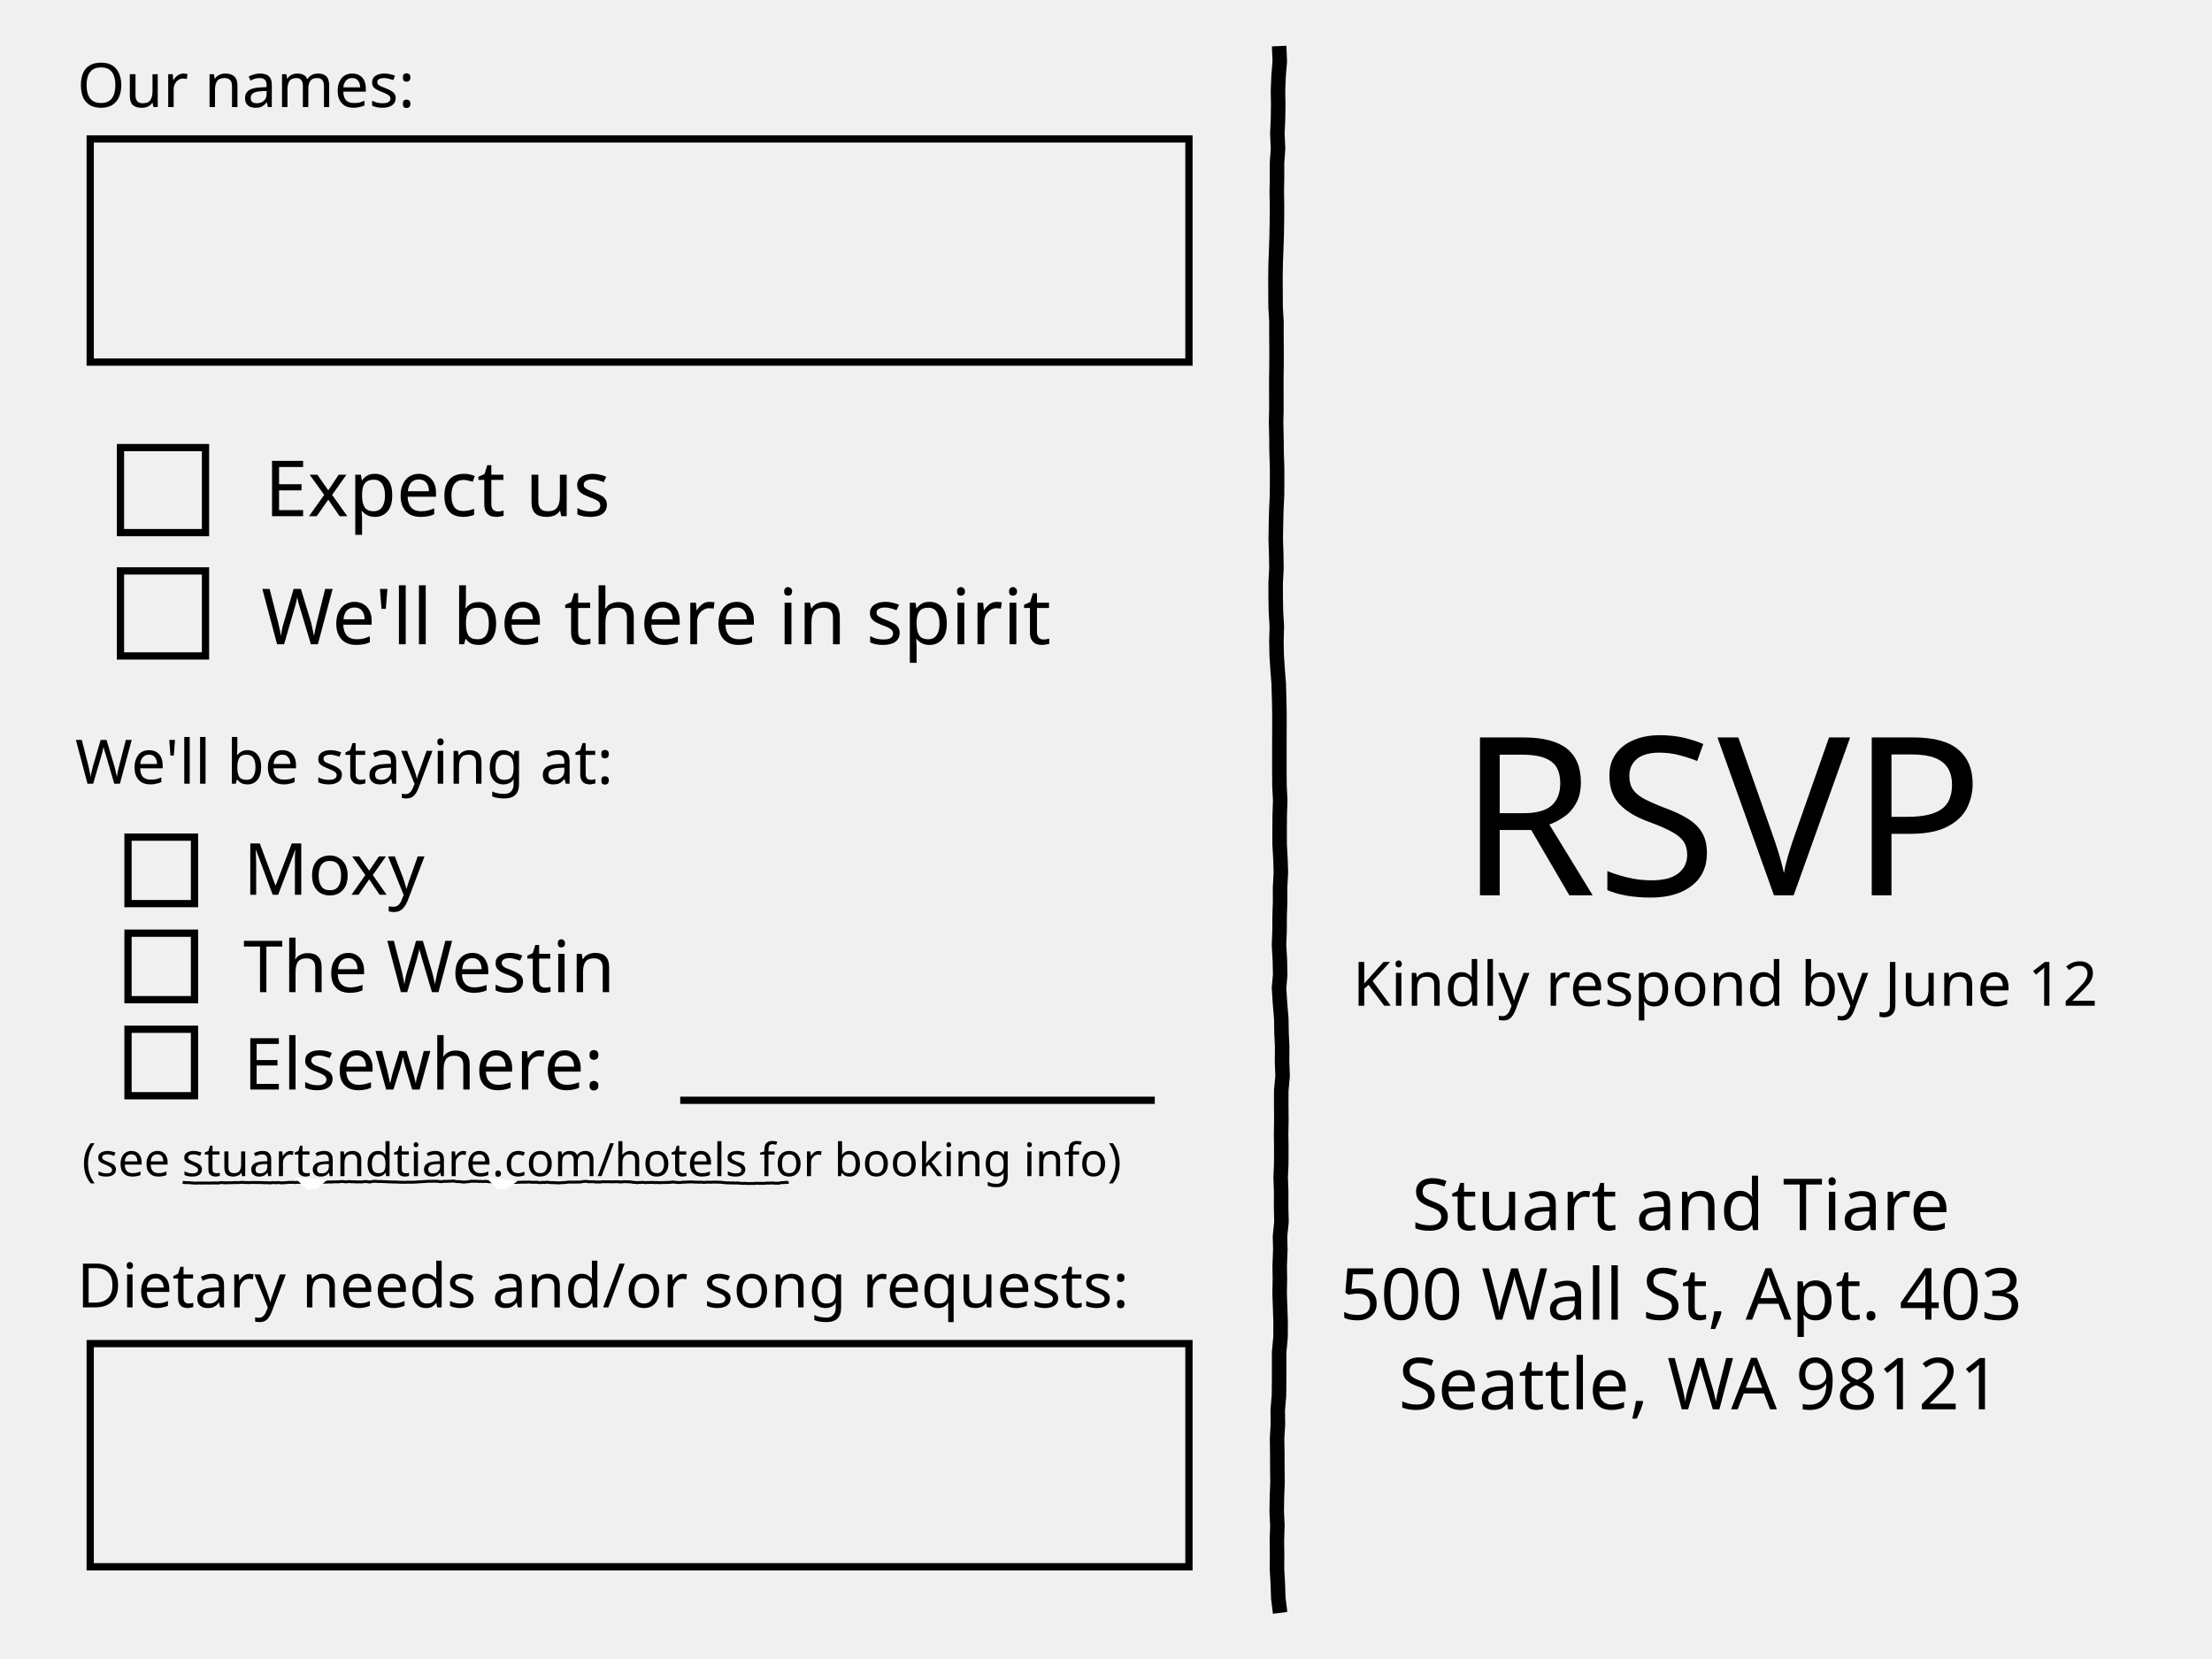
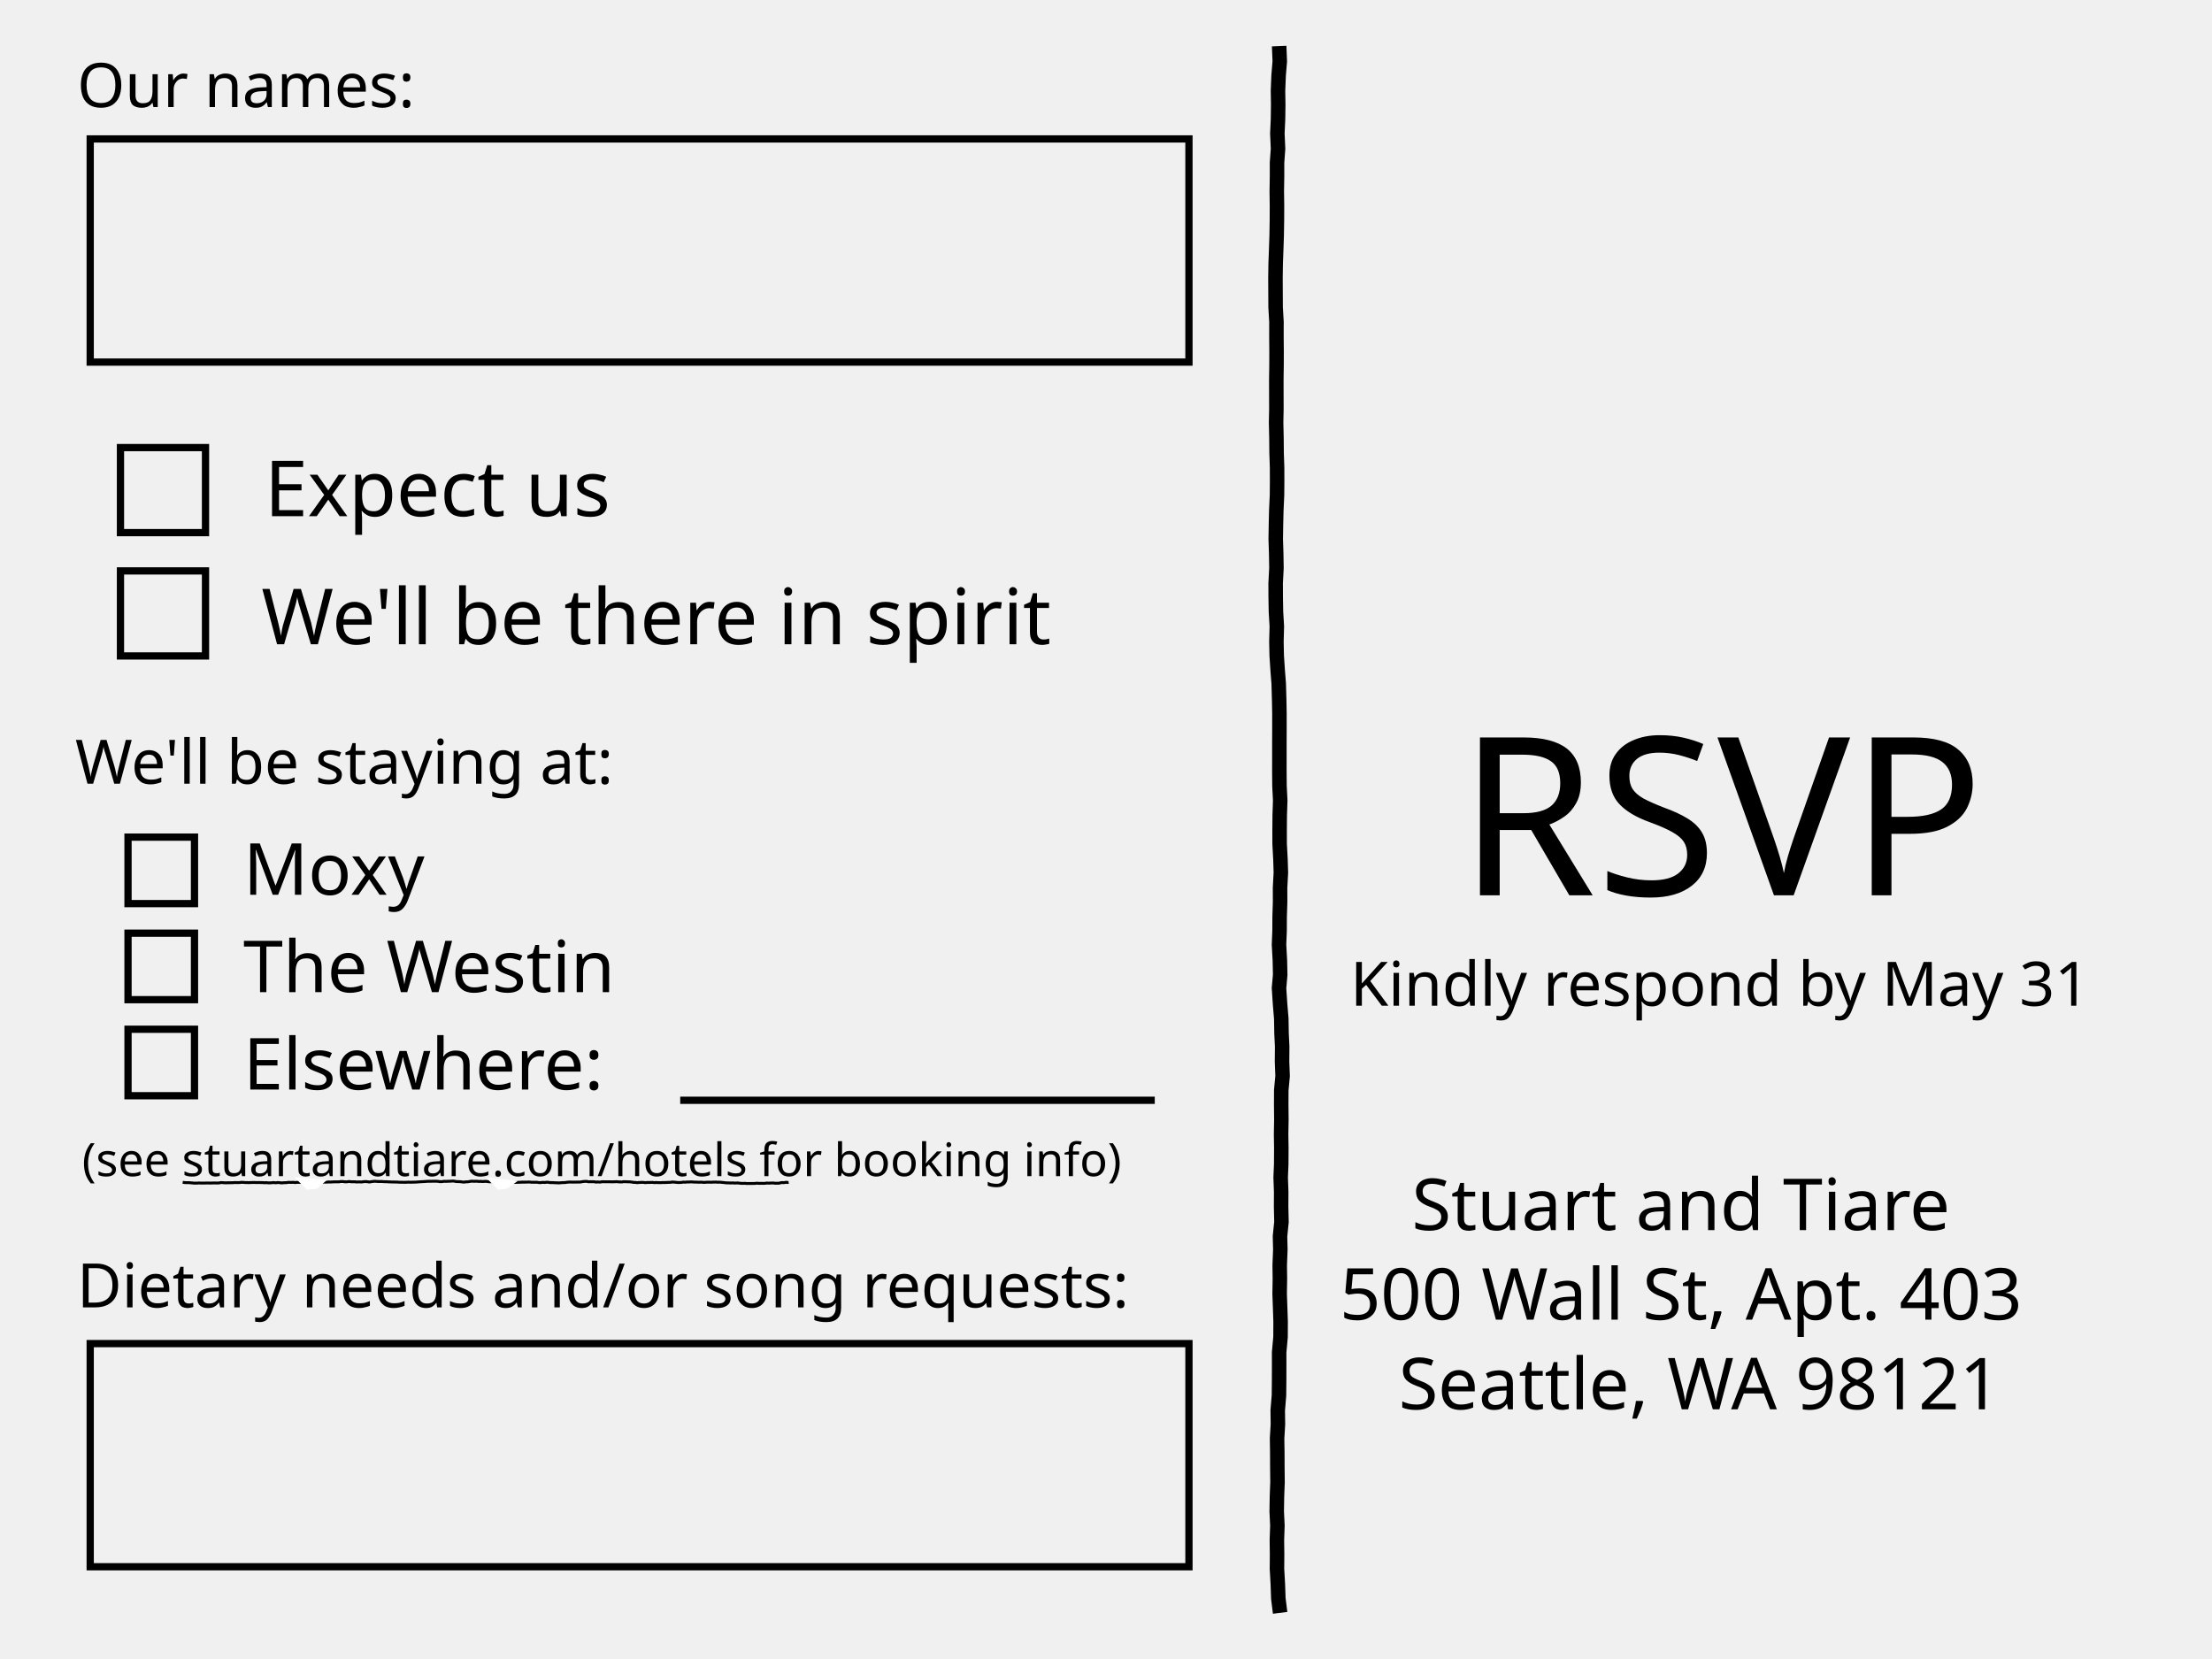
<svg xmlns="http://www.w3.org/2000/svg" width="6in" height="4.5in" viewBox="0 0 152.4 114.3" version="1.1" id="svg8">
  <defs id="defs2">
    </defs>
  <g id="layer1" transform="translate(0,-182.7)">
    <path style="opacity:1;fill:none;fill-opacity:1;stroke:#000000;stroke-width:0.199;stroke-miterlimit:4;stroke-dasharray:none;stroke-opacity:1" d="m 12.887,264.16 0.105,0.011 0.076,0.008 0.105,0.002 0.117,10e-4 0.094,0.004 0.096,0.011 0.119,0.008 0.088,0.011 0.095,-0.005 0.103,0.002 0.113,-0.012 0.085,0.007 0.1,0.001 0.105,10e-4 0.088,10e-4 0.11,-0.006 0.102,-8.8e-4 0.1,5.7e-4 0.101,0.006 0.094,-0.006 0.107,-0.002 0.097,-10e-4 0.099,0.004 0.102,3.2e-4 0.108,-0.008 0.086,-0.021 0.116,0.002 0.109,0.008 0.092,0.005 0.088,4e-5 0.096,-0.006 0.101,0.002 0.099,-0.002 0.1,-10e-4 0.109,-0.008 0.096,-0.004 0.079,0.005 0.12,-0.001 0.102,-0.003 0.11,-0.017 0.086,0.004 0.105,0.004 0.105,0.013 0.102,-0.006 0.106,0.01 0.086,-0.008 0.097,-2e-5 0.093,-0.005 0.106,-2e-4 0.096,0.004 0.105,0.003 0.104,-0.006 0.082,0.004 0.107,0.005 0.107,-7.8e-4 0.101,0.012 0.113,-0.013 0.069,0.013 0.123,0.006 0.093,-0.004 0.1,-0.004 0.098,-0.015 0.124,0.014 0.082,10e-4 0.076,-0.016 0.126,0.007 0.096,0.013 0.1,0.006 0.111,-0.014 0.086,-10e-4 0.111,-0.002 0.074,-0.017 0.101,-0.005 0.117,0.006 0.097,-0.003 0.111,-2.9e-4 0.083,0.016 0.101,-0.016 0.117,-6.9e-4 0.087,-1.5e-4 0.114,0.007 0.062,0.002 0.128,-0.003 0.081,0.003 0.122,-0.008 0.088,-0.003 0.11,0.008 0.109,-0.016 0.085,-0.004 0.083,0.002 0.118,-0.004 0.094,-0.003 0.102,0.002 0.098,0.008 0.105,0.002 0.085,-0.007 0.114,-7.9e-4 0.08,-0.003 0.118,-1.7e-4 0.097,-0.011 0.094,0.008 0.109,-0.005 0.089,-0.008 0.107,-10e-4 0.096,-0.002 0.11,-2e-4 0.095,0.001 0.112,-0.022 0.085,-10e-6 0.105,0.003 0.1,0.018 0.084,6.5e-4 0.12,-0.01 0.096,-0.013 0.106,0.016 0.099,0.003 0.095,-6.4e-4 0.098,0.001 0.098,0.014 0.102,-0.004 0.095,-0.002 0.1,0.005 0.115,-0.005 0.073,-0.016 0.107,-0.006 0.109,3e-5 0.083,0.018 0.117,0.011 0.1,-0.02 0.092,-0.013 0.121,-0.015 0.076,-6.9e-4 0.119,0.013 0.086,-0.001 0.099,0.007 0.089,-0.007 0.12,0.01 0.108,0.006 0.095,1.2e-4 0.083,0.002 0.108,0.012 0.103,-3.6e-4 0.1,0.007 0.1,0.001 0.099,6e-5 0.103,0.004 0.107,-7.3e-4 0.103,0.013 0.091,-4e-4 0.096,4.8e-4 0.1,0.003 0.092,8.2e-4 0.107,-4.7e-4 0.121,-0.011 0.075,0.003 0.1,0.006 0.116,-0.008 0.082,10e-4 0.105,-0.002 0.106,-0.005 0.086,-0.008 0.123,-0.007 0.093,-0.008 0.098,-0.004 0.088,-0.006 0.1,-0.004 0.111,-0.013 0.086,-0.001 0.108,-0.003 0.103,0.002 0.094,-0.004 0.102,2.2e-4 0.103,4.2e-4 0.097,1.1e-4 0.108,0.008 0.108,0.02 0.083,-4.1e-4 0.101,-0.008 0.087,-0.017 0.103,0.003 0.108,6.9e-4 0.105,-0.008 0.096,2.5e-4 0.093,-0.007 0.11,-0.006 0.095,0.007 0.109,0.024 0.096,0.007 0.1,10e-4 0.092,0.002 0.121,0.018 0.078,0.011 0.117,-0.002 0.082,-0.017 0.107,0.002 0.119,-0.018 0.072,-0.012 0.096,-0.016 0.096,0.008 0.116,-5e-5 0.112,-0.001 0.084,0.003 0.117,0.013 0.083,-0.011 0.099,0.014 0.101,-0.002 0.084,-0.009 0.124,0.004 0.09,0.011 0.101,0.015 0.089,-0.006 0.116,0.002 0.106,4.2e-4 0.088,-3e-4 0.113,0.009 0.091,2.4e-4 0.093,0.015 0.109,0.001 0.1,10e-4 0.085,0.013 0.128,-0.005 0.083,-0.003 0.091,0.017 0.104,-0.009 0.103,2e-5 0.098,0.005 0.109,0.002 0.082,2.8e-4 0.105,-0.004 0.1,-0.005 0.111,-2.9e-4 0.08,-0.01 0.119,5.6e-4 0.097,-1.8e-4 0.103,-6.6e-4 0.095,-0.003 0.095,-0.007 0.124,0.01 0.078,0.01 0.103,-0.005 0.097,0.007 0.109,-0.008 0.114,0.013 0.081,0.013 0.116,0.003 0.07,-0.015 0.114,-0.002 0.098,0.007 0.107,-0.015 0.092,-10e-4 0.087,0.013 0.11,0.013 0.12,-2.6e-4 0.084,5.7e-4 0.095,0.01 0.11,9e-4 0.092,0.005 0.099,5.4e-4 0.112,-0.01 0.101,-0.008 0.092,-0.002 0.1,-0.003 0.091,-0.016 0.125,-0.013 0.084,-0.004 0.098,0.004 0.101,-3.9e-4 h 0.102 l 0.097,0.002 0.109,-0.006 0.087,0.003 0.103,-8e-5 0.114,-0.019 0.106,-0.02 0.081,-0.005 0.11,-0.007 0.105,0.009 0.08,0.022 0.09,-0.008 0.115,0.002 0.099,2.1e-4 0.106,0.005 0.08,0.022 0.115,-0.012 0.091,0.009 0.115,-0.002 0.084,-0.018 0.113,-0.005 0.096,0.005 0.096,8.8e-4 0.102,3.3e-4 0.1,-3.6e-4 0.099,7e-4 0.1,7.3e-4 0.1,-5.3e-4 0.099,-0.002 0.103,-0.009 0.079,0.009 0.122,0.01 0.105,4.5e-4 0.091,4.4e-4 0.096,-0.019 0.106,0.005 0.101,-5e-5 0.088,0.007 0.123,-0.001 0.085,0.012 0.108,0.014 0.088,0.016 0.104,-0.002 0.117,0.021 0.09,-0.013 0.09,-0.001 0.097,-0.009 h 0.102 l 0.089,0.007 0.109,0.015 0.087,-0.014 0.11,-0.001 0.106,8.1e-4 0.101,-0.005 0.099,-7e-5 0.116,0.019 0.085,-0.014 0.109,0.007 0.089,-1.9e-4 0.11,0.006 0.107,-0.007 0.082,10e-6 0.098,-1.7e-4 0.114,-0.007 0.092,-0.001 0.089,-0.007 0.112,3.7e-4 0.082,-0.017 0.113,-10e-4 0.103,0.009 0.096,0.009 0.109,0.011 0.091,4.7e-4 0.105,-0.003 0.102,-0.011 0.09,-0.017 0.124,0.013 0.089,-0.017 0.092,10e-4 0.107,-0.002 0.086,-0.006 0.106,0.002 0.1,0.011 0.091,0.002 0.107,8e-5 0.087,0.007 0.111,-4e-4 0.103,-0.003 0.096,0.005 0.101,0.013 0.107,-0.011 0.094,-0.004 0.1,-0.004 0.108,0.003 0.098,0.005 0.083,-0.011 0.131,0.002 0.087,-0.006 0.11,0.011 0.095,-5.5e-4 0.1,-10e-4 0.083,0.011 0.104,0.008 0.092,0.011 0.098,0.012 0.1,0.004 0.121,0.003 0.099,0.005 0.09,-9.1e-4 0.101,-0.005 0.092,0.014 0.099,-0.006 0.109,-0.004 0.092,0.01 0.123,0.013 0.078,0.007 0.105,-0.003 0.118,-0.002 0.073,0.01 0.11,-2.8e-4 0.1,0.002 0.101,-0.003 0.091,0.003 0.108,-0.004 0.093,0.002 0.094,-0.019 0.097,0.006 0.124,0.008 0.096,-0.007 0.101,0.007 0.102,-0.002 0.093,-0.005 0.09,-0.018 0.102,0.009 0.106,-0.004 0.101,-0.004 0.097,-0.003 0.109,0.005 0.086,0.016 0.108,-0.009 0.092,0.007 0.116,-0.022 0.075,-0.021 0.1,-0.005 0.097,0.008 0.135,-0.029 0.091,0.017 0.087,-0.01" id="path868" transform="matrix(1.007231,0,0,1.001702,-0.3929022,-0.4494502)" />
    <text xml:space="preserve" style="font-style:normal;font-variant:normal;font-weight:normal;font-stretch:normal;font-size:4.931px;line-height:1.25;font-family:'Trade Winds';-inkscape-font-specification:'Trade Winds';font-variant-ligatures:normal;font-variant-caps:normal;font-variant-numeric:normal;font-feature-settings:normal;text-align:center;letter-spacing:0px;word-spacing:0px;writing-mode:lr-tb;text-anchor:middle;fill:#000000;fill-opacity:1;stroke:none;stroke-width:0.265" x="120.301" y="267.448" id="text5685">
      <tspan id="tspan5683" x="120.301" y="267.448" style="font-size:4.939px;text-align:center;text-anchor:middle;stroke-width:0.265">Stuart and Tiare</tspan>
      <tspan x="120.301" y="273.622" style="font-size:4.939px;text-align:center;text-anchor:middle;stroke-width:0.265" id="tspan5687">500 Wall St, Apt. 403</tspan>
      <tspan x="120.301" y="279.795" style="font-size:4.939px;text-align:center;text-anchor:middle;stroke-width:0.265" id="tspan5689">Seattle, WA 98121</tspan>
    </text>
-     <text id="text5717" y="251.994" x="93.196" style="font-style:normal;font-variant:normal;font-weight:normal;font-stretch:normal;font-size:4.537px;line-height:1.25;font-family:'Trade Winds';-inkscape-font-specification:'Trade Winds';font-variant-ligatures:normal;font-variant-caps:normal;font-variant-numeric:normal;font-feature-settings:normal;text-align:start;letter-spacing:0px;word-spacing:0px;writing-mode:lr-tb;text-anchor:start;fill:#000000;fill-opacity:1;stroke:none;stroke-width:0.265" xml:space="preserve">
-       <tspan style="font-size:4.233px;stroke-width:0.265" y="251.994" x="93.196" id="tspan5715">Kindly respond by June 12</tspan>
+     <text id="text5717" y="251.994" x="93.031" style="font-style:normal;font-variant:normal;font-weight:normal;font-stretch:normal;font-size:4.537px;line-height:1.25;font-family:'Trade Winds';-inkscape-font-specification:'Trade Winds';font-variant-ligatures:normal;font-variant-caps:normal;font-variant-numeric:normal;font-feature-settings:normal;text-align:start;letter-spacing:0px;word-spacing:0px;writing-mode:lr-tb;text-anchor:start;fill:#000000;fill-opacity:1;stroke:none;stroke-width:0.265" xml:space="preserve">
+       <tspan style="font-size:4.233px;stroke-width:0.265" y="251.994" x="93.031" id="tspan5715">Kindly respond by May 31</tspan>
    </text>
    <path style="opacity:1;fill:none;fill-opacity:1;stroke:#000000;stroke-width:1;stroke-miterlimit:4;stroke-dasharray:none;stroke-opacity:1" d="m 88.13,185.875 0.043,1.061 -0.08,0.954 -0.043,1.05 0.015,0.95 -0.013,0.999 -0.046,1.01 0.047,1.048 -0.069,0.952 -9.37e-4,0.97 -0.016,1.011 0.013,0.986 -0.004,1.004 -0.017,1.051 -0.035,1.021 -0.035,0.928 -0.014,0.982 0.005,1.014 0.005,1.003 0.059,1.001 -0.002,0.967 0.009,1.025 -0.003,0.998 -0.014,1.011 0.002,0.994 0.003,0.992 -0.019,0.958 0.024,1.078 0.009,1.022 0.034,0.984 0.003,0.963 -0.008,0.951 -0.049,1.063 -0.023,0.962 -0.016,1.008 0.033,1.01 0.016,0.98 -0.055,1.051 0.004,0.966 0.017,0.992 0.06,1.01 -0.028,1.038 0.02,0.975 0.07,1.065 0.068,0.852 0.033,1.159 0.016,0.88 0.001,1.033 -0.004,0.975 -2.13e-4,1.019 -7.3e-4,1.013 0.009,0.996 0.05,0.981 -0.034,1.016 -0.008,1.064 0.001,0.926 0.057,1.047 0.029,0.92 -0.056,1.05 0.003,0.985 -0.032,0.991 -0.005,1.001 -0.038,0.943 0.06,1.089 0.021,0.991 -0.081,0.917 0.074,1.117 0.082,0.973 0.018,1.031 0.044,0.9 -0.009,1.035 0.038,0.999 -0.091,0.973 -0.004,0.999 0.01,1.051 -0.018,0.981 0.015,0.964 -0.007,1.117 -0.038,0.893 0.036,1.003 -0.005,1.02 0.024,1.053 -0.101,0.986 0.023,0.912 -0.043,1.097 0.013,0.932 -0.018,1.016 0.036,1.006 0.031,0.914 -0.005,1.061 -0.096,1.05 0.001,0.933 -0.003,1.009 -0.01,1.034 -0.085,1.024 0.013,0.974 -0.058,0.957 0.015,1.031 0.003,0.921 0.011,1.079 -0.038,0.996 -0.016,1.019 0.047,0.969 -0.035,0.995 0.013,1.007 -0.008,0.974 0.059,1.039 0.035,1.001 0.124,0.994" id="path5719" />
    <text xml:space="preserve" style="font-style:normal;font-variant:normal;font-weight:normal;font-stretch:normal;font-size:14.111px;line-height:1.25;font-family:'Trade Winds';-inkscape-font-specification:'Trade Winds';font-variant-ligatures:normal;font-variant-caps:normal;font-variant-numeric:normal;font-feature-settings:normal;text-align:start;letter-spacing:0px;word-spacing:0px;writing-mode:lr-tb;text-anchor:start;fill:#000000;fill-opacity:1;stroke:none;stroke-width:0.265" x="18.575" y="207.465" id="text4545">
      <tspan id="tspan4543" x="18.575" y="218.892" style="stroke-width:0.265" />
    </text>
    <text xml:space="preserve" style="font-style:normal;font-variant:normal;font-weight:normal;font-stretch:normal;font-size:15.241px;line-height:1.25;font-family:'Trade Winds';-inkscape-font-specification:'Trade Winds';font-variant-ligatures:normal;font-variant-caps:normal;font-variant-numeric:normal;font-feature-settings:normal;text-align:start;letter-spacing:0px;word-spacing:0px;writing-mode:lr-tb;text-anchor:start;fill:#000000;fill-opacity:1;stroke:none;stroke-width:0.265" x="100.48" y="244.383" id="text4573">
      <tspan id="tspan4571" x="100.48" y="244.383" style="stroke-width:0.265">RSVP</tspan>
    </text>
    <text xml:space="preserve" style="font-style:normal;font-variant:normal;font-weight:normal;font-stretch:normal;font-size:4.233px;line-height:1.25;font-family:'Trade Winds';-inkscape-font-specification:'Trade Winds';font-variant-ligatures:normal;font-variant-caps:normal;font-variant-numeric:normal;font-feature-settings:normal;text-align:start;letter-spacing:0px;word-spacing:0px;writing-mode:lr-tb;text-anchor:start;fill:#000000;fill-opacity:1;stroke:none;stroke-width:0.265" x="5.308" y="190.077" id="text5677">
      <tspan id="tspan5675" x="5.308" y="190.077" style="font-size:4.233px;stroke-width:0.265">Our names: </tspan>
    </text>
    <path style="opacity:1;fill:none;fill-opacity:1;stroke:#000000;stroke-width:0.5;stroke-miterlimit:4;stroke-dasharray:none;stroke-opacity:1" d="M 6.215,192.272 H 81.915 v 15.375 H 6.215 Z" id="rect4593" />
    <text id="text4661" y="272.773" x="5.308" style="font-style:normal;font-variant:normal;font-weight:normal;font-stretch:normal;font-size:4.233px;line-height:1.25;font-family:'Trade Winds';-inkscape-font-specification:'Trade Winds';font-variant-ligatures:normal;font-variant-caps:normal;font-variant-numeric:normal;font-feature-settings:normal;text-align:start;letter-spacing:0px;word-spacing:0px;writing-mode:lr-tb;text-anchor:start;fill:#000000;fill-opacity:1;stroke:none;stroke-width:0.265" xml:space="preserve">
      <tspan style="font-size:4.233px;stroke-width:0.265" y="272.773" x="5.308" id="tspan4659">Dietary needs and/or song requests: </tspan>
    </text>
    <path style="opacity:1;fill:none;fill-opacity:1;stroke:#000000;stroke-width:0.5;stroke-miterlimit:4;stroke-dasharray:none;stroke-opacity:1" d="M 6.215,275.27 H 81.915 v 15.375 H 6.215 Z" id="rect4663" />
    <path style="opacity:1;fill:none;fill-opacity:1;stroke:#000000;stroke-width:0.5;stroke-miterlimit:4;stroke-dasharray:none;stroke-opacity:1" d="m 8.3,213.537 h 5.859 v 5.859 H 8.3 Z" id="rect4547" />
    <text xml:space="preserve" style="font-style:normal;font-variant:normal;font-weight:normal;font-stretch:normal;font-size:5.397px;line-height:1.25;font-family:'Trade Winds';-inkscape-font-specification:'Trade Winds';font-variant-ligatures:normal;font-variant-caps:normal;font-variant-numeric:normal;font-feature-settings:normal;text-align:start;letter-spacing:0px;word-spacing:0px;writing-mode:lr-tb;text-anchor:start;fill:#000000;fill-opacity:1;stroke:none;stroke-width:0.265" x="18.225" y="218.266" id="text4551">
      <tspan id="tspan4549" x="18.225" y="218.266" style="font-size:5.341px;stroke-width:0.265">Expect us</tspan>
    </text>
    <path style="opacity:1;fill:none;fill-opacity:1;stroke:#000000;stroke-width:0.5;stroke-miterlimit:4;stroke-dasharray:none;stroke-opacity:1" d="m 8.3,222.034 h 5.859 v 5.859 H 8.3 Z" id="rect4575" />
    <text id="text4579" y="227.088" x="18.011" style="font-style:normal;font-variant:normal;font-weight:normal;font-stretch:normal;font-size:5.397px;line-height:1.25;font-family:'Trade Winds';-inkscape-font-specification:'Trade Winds';font-variant-ligatures:normal;font-variant-caps:normal;font-variant-numeric:normal;font-feature-settings:normal;text-align:start;letter-spacing:0px;word-spacing:0px;writing-mode:lr-tb;text-anchor:start;fill:#000000;fill-opacity:1;stroke:none;stroke-width:0.265" xml:space="preserve">
      <tspan style="font-size:5.341px;stroke-width:0.265" y="227.088" x="18.011" id="tspan4577">We'll be there in spirit</tspan>
    </text>
    <path style="opacity:1;fill:#ffffff;fill-opacity:1;stroke:none;stroke-width:0.2;stroke-miterlimit:4;stroke-dasharray:none;stroke-opacity:1" d="m 20.283,263.805 2.255,0.182 -0.695,0.614 -0.701,0.063 z" id="rect870" />
    <text xml:space="preserve" style="font-style:normal;font-variant:normal;font-weight:normal;font-stretch:normal;font-size:4.233px;line-height:1.25;font-family:'Trade Winds';-inkscape-font-specification:'Trade Winds';font-variant-ligatures:normal;font-variant-caps:normal;font-variant-numeric:normal;font-feature-settings:normal;text-align:start;letter-spacing:0px;word-spacing:0px;writing-mode:lr-tb;text-anchor:start;fill:#000000;fill-opacity:1;stroke:none;stroke-width:0.265" x="5.182" y="236.696" id="text4612">
      <tspan id="tspan4610" x="5.182" y="236.696" style="font-size:4.233px;stroke-width:0.265">We'll be staying at:</tspan>
    </text>
    <text id="text5693" y="244.097" x="16.777" style="font-style:normal;font-variant:normal;font-weight:normal;font-stretch:normal;font-size:5.362px;line-height:1.25;font-family:'Trade Winds';-inkscape-font-specification:'Trade Winds';font-variant-ligatures:normal;font-variant-caps:normal;font-variant-numeric:normal;font-feature-settings:normal;text-align:start;letter-spacing:0px;word-spacing:0px;writing-mode:lr-tb;text-anchor:start;fill:#000000;fill-opacity:1;stroke:none;stroke-width:0.265" xml:space="preserve" transform="scale(0.998979,1.001022)">
      <tspan style="font-size:4.939px;stroke-width:0.265" y="244.097" x="16.777" id="tspan5695">Moxy</tspan>
      <tspan style="font-size:4.939px;stroke-width:0.265" y="250.799" x="16.777" id="tspan4618">The Westin</tspan>
      <tspan style="font-size:4.939px;stroke-width:0.265" y="257.501" x="16.777" id="tspan5701">Elsewhere:</tspan>
    </text>
    <path style="opacity:1;fill:none;fill-opacity:1;stroke:#000000;stroke-width:0.5;stroke-miterlimit:4;stroke-dasharray:none;stroke-opacity:1" d="m 8.82,240.376 h 4.58 v 4.58 H 8.82 Z" id="rect4547-3" />
    <path style="opacity:1;fill:none;fill-opacity:1;stroke:#000000;stroke-width:0.5;stroke-miterlimit:4;stroke-dasharray:none;stroke-opacity:1" d="M 46.865,258.506 H 79.56" id="path4669" />
    <path style="opacity:1;fill:none;fill-opacity:1;stroke:#000000;stroke-width:0.5;stroke-miterlimit:4;stroke-dasharray:none;stroke-opacity:1" d="m 8.82,246.994 h 4.58 v 4.58 H 8.82 Z" id="rect4687" />
    <path style="opacity:1;fill:none;fill-opacity:1;stroke:#000000;stroke-width:0.5;stroke-miterlimit:4;stroke-dasharray:none;stroke-opacity:1" d="m 8.82,253.612 h 4.58 v 4.58 H 8.82 Z" id="rect4689" />
    <path style="opacity:1;fill:#ffffff;fill-opacity:1;stroke:none;stroke-width:0.2;stroke-miterlimit:4;stroke-dasharray:none;stroke-opacity:1" d="m 33.46,263.808 2.227,0.247 -0.764,0.539 -0.605,0.073 z" id="rect870-4" />
    <text xml:space="preserve" style="font-style:normal;font-variant:normal;font-weight:normal;font-stretch:normal;font-size:3.269px;line-height:1.25;font-family:'Trade Winds';-inkscape-font-specification:'Trade Winds';font-variant-ligatures:normal;font-variant-caps:normal;font-variant-numeric:normal;font-feature-settings:normal;text-align:start;letter-spacing:0px;word-spacing:0px;writing-mode:lr-tb;text-anchor:start;fill:#000000;fill-opacity:1;stroke:none;stroke-width:0.265" x="5.662" y="263.73" id="text4616">
      <tspan id="tspan4614" x="5.662" y="263.73" style="font-size:3.175px;stroke-width:0.265">(see stuartandtiare.com/hotels for booking info)</tspan>
    </text>
  </g>
  <g id="layer3" style="display:none;opacity:0.1">
    <rect transform="translate(0,-182.7)" style="opacity:1;fill:none;fill-opacity:1;stroke:#000000;stroke-width:0.529;stroke-miterlimit:4;stroke-dasharray:none;stroke-opacity:1" id="rect4671" width="50.8" height="31.75" x="95.148" y="189.29" />
    <rect transform="translate(0,-182.7)" style="opacity:1;fill:none;fill-opacity:1;stroke:#000000;stroke-width:0.5;stroke-miterlimit:4;stroke-dasharray:none;stroke-opacity:1" id="rect4675" width="146.05" height="107.95" x="3.175" y="185.875" />
    <rect y="4.762" x="4.762" height="104.775" width="142.875" id="rect4681" style="opacity:1;fill:none;fill-opacity:1;stroke:#000000;stroke-width:0.5;stroke-miterlimit:4;stroke-dasharray:none;stroke-opacity:1" />
  </g>
</svg>
